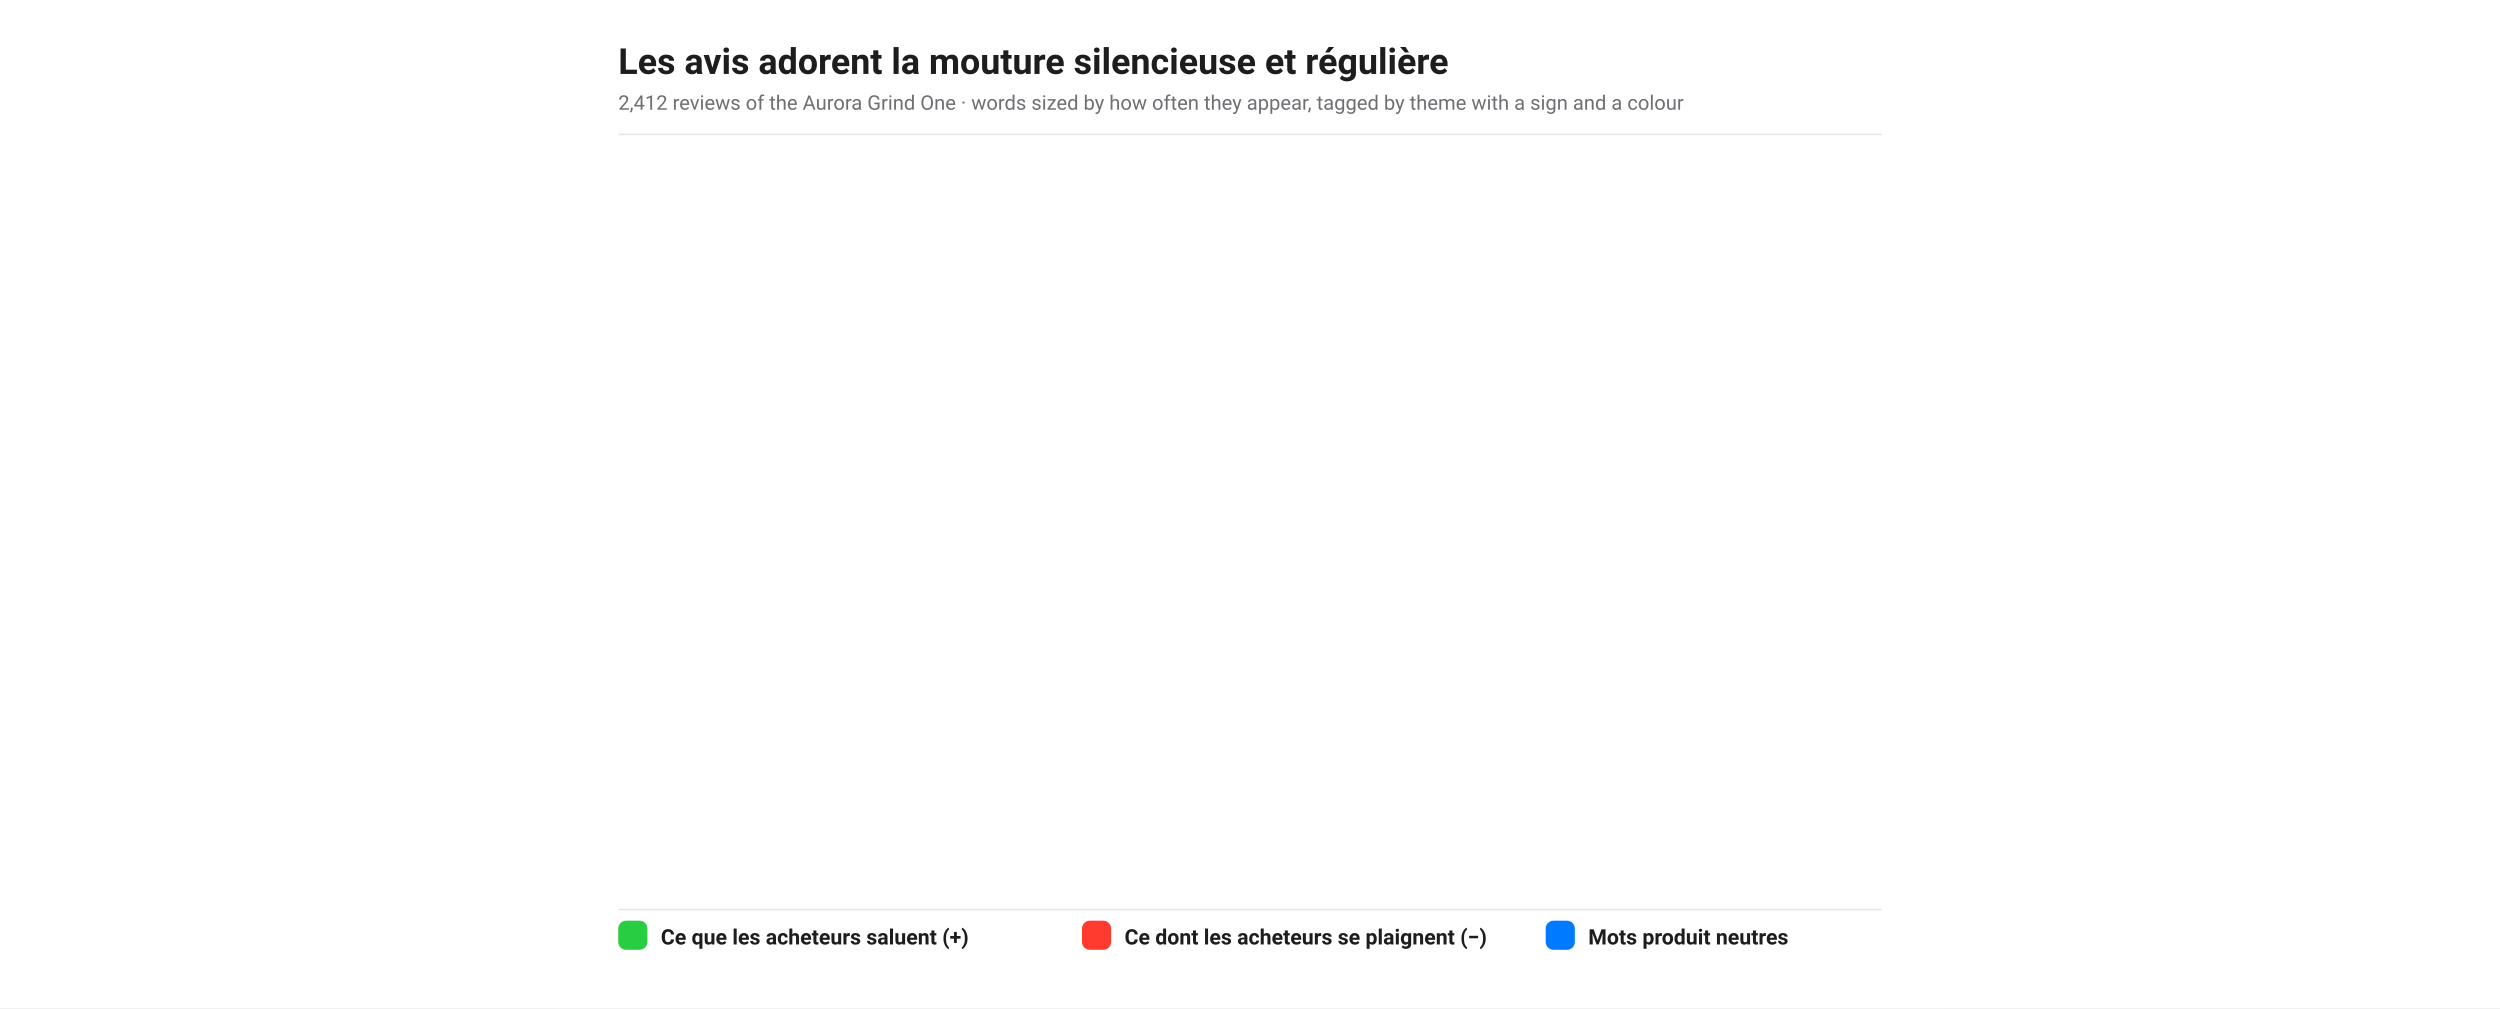
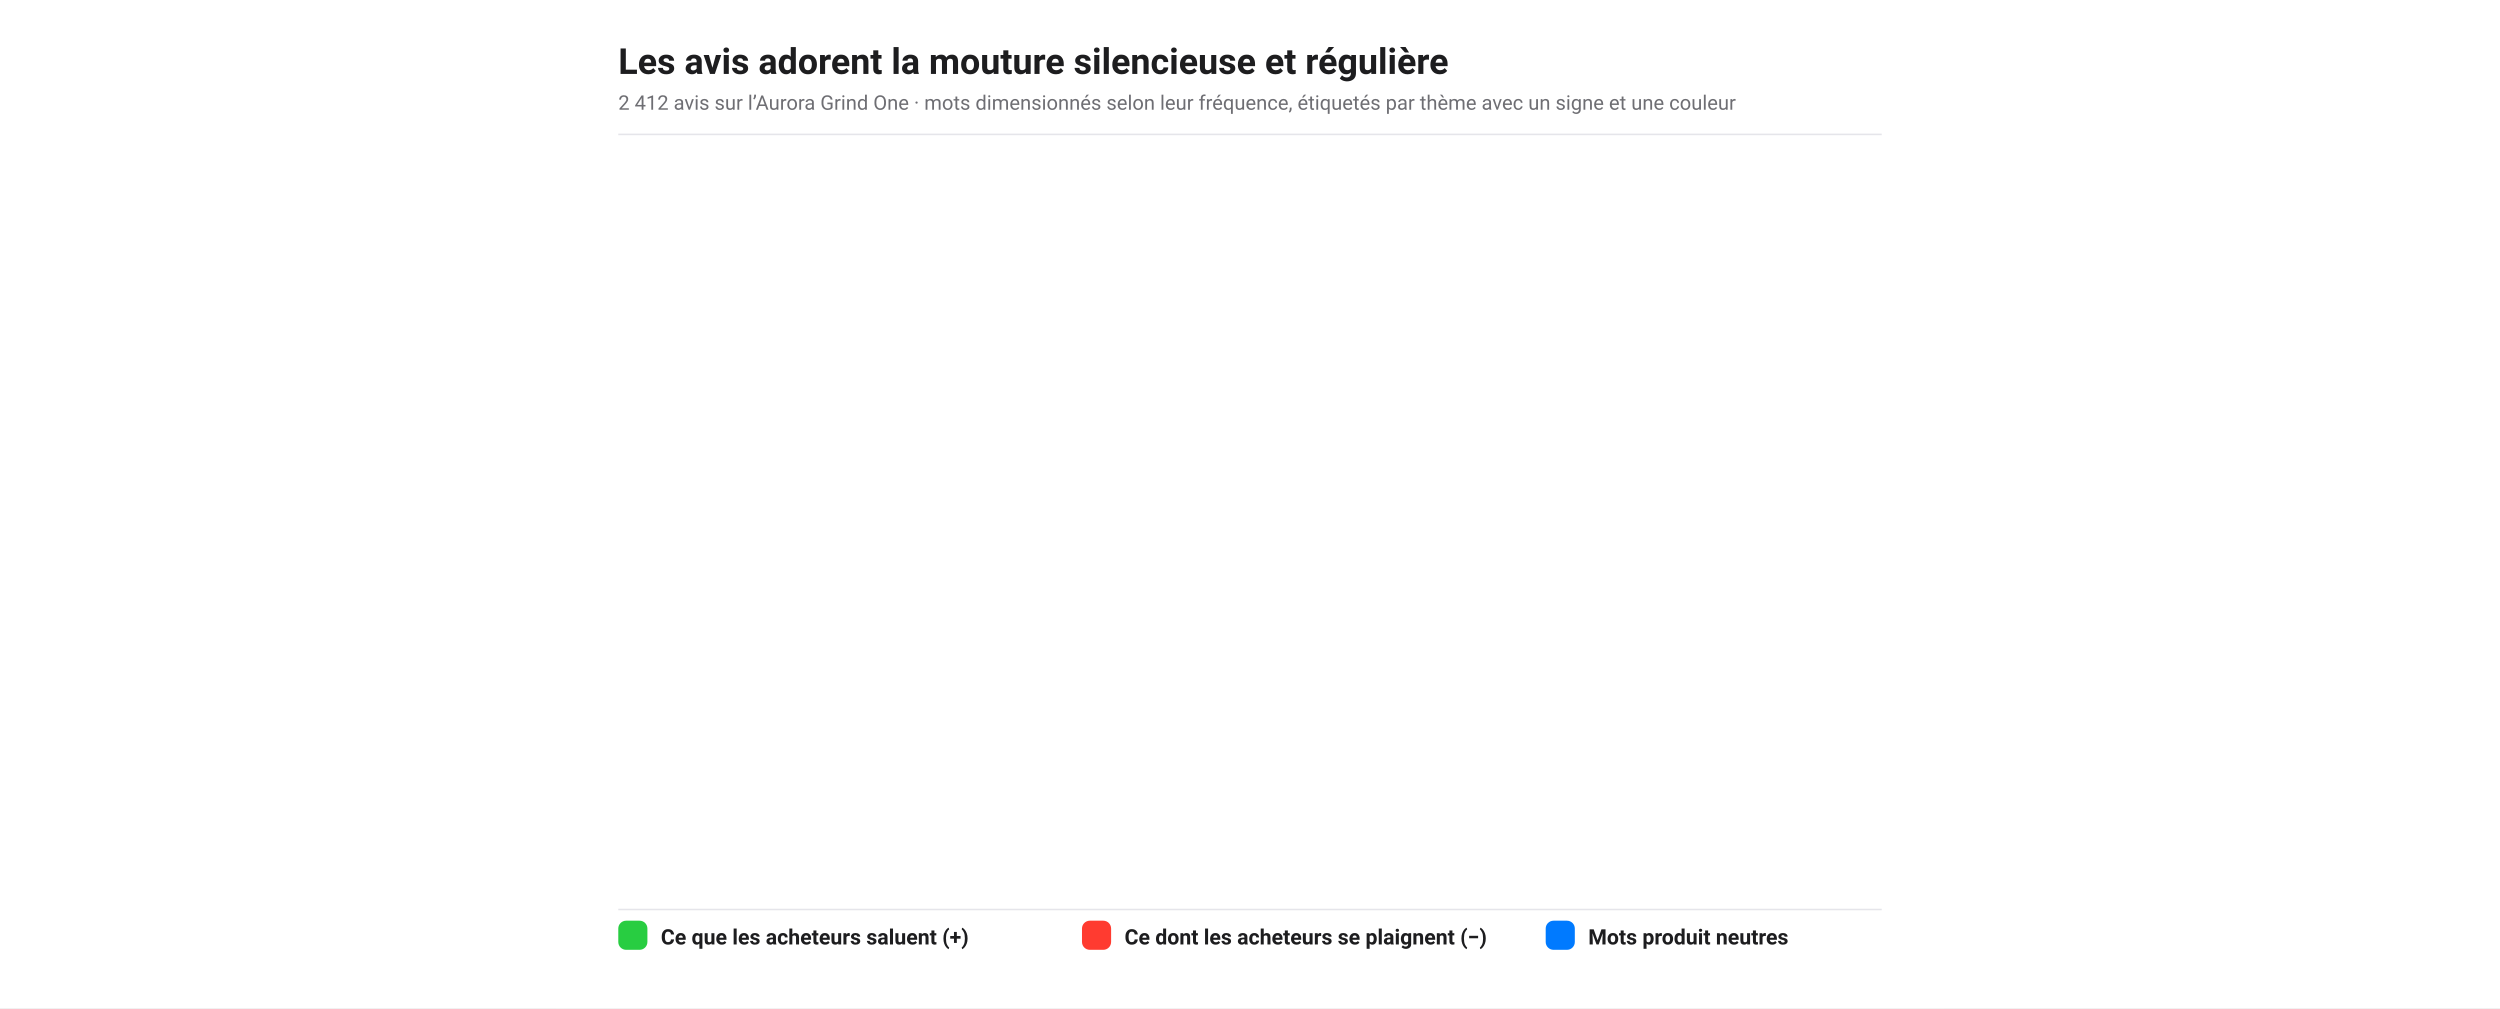
<svg xmlns="http://www.w3.org/2000/svg" width="2232" height="900" viewBox="0 0 2232 900" font-family="Roboto, system-ui, sans-serif" role="img" aria-labelledby="wc-title wc-desc">
  <rect width="2232" height="900" fill="#FFFFFF" />
  <g transform="translate(496,0)">
    <style>.word { transition: opacity.18s ease; }
svg:has(.legend-row:hover).word, svg:has(.legend-row:focus).word { opacity:.12; }
svg:has(.legend-praise:hover).grp-praise, svg:has(.legend-praise:focus).grp-praise { opacity: 1; }
svg:has(.legend-gripe:hover).grp-gripe, svg:has(.legend-gripe:focus).grp-gripe { opacity: 1; }
svg:has(.legend-neutral:hover).grp-neutral, svg:has(.legend-neutral:focus).grp-neutral { opacity: 1; }
.legend-row { cursor: pointer; }
.legend-row:focus { outline: 3px solid #0A4DA0; outline-offset: 3px; border-radius: 8px; }
@media (prefers-reduced-motion: reduce) {.word { transition: none; } }</style>
    <rect width="1240" height="900" fill="#FFFFFF" />
    <text x="56" y="66" font-size="32" font-weight="700" fill="#1D1D1F">Les avis adorent la mouture silencieuse et régulière</text>
-     <text x="56" y="98" font-size="18" fill="#6E6E73">2,412 reviews of the Aurora Grind One · words sized by how often they appear, tagged by theme with a sign and a colour</text>
+     <text x="56" y="98" font-size="18" fill="#6E6E73">2 412 avis sur l’Aurora Grind One · mots dimensionnés selon leur fréquence, étiquetés par thème avec un signe et une couleur</text>
    <line x1="56" y1="120" x2="1184" y2="120" stroke="#E5E5EA" stroke-width="1.4" />
    <g class="grp-praise">
      <text class="word grp-praise" x="185.1" y="589.6" font-size="28.3" font-weight="500" fill="#28CD41" text-anchor="middle" dominant-baseline="central" tabindex="0" role="listitem" />
      <text class="word grp-praise" x="763.8" y="762.7" font-size="31.3" font-weight="500" fill="#28CD41" text-anchor="middle" dominant-baseline="central" tabindex="0" role="listitem" />
      <text class="word grp-praise" x="321.3" y="257.8" font-size="34.6" font-weight="600" fill="#28CD41" text-anchor="middle" dominant-baseline="central" tabindex="0" role="listitem" />
      <text class="word grp-praise" x="190.1" y="353.5" font-size="36.5" font-weight="600" fill="#28CD41" text-anchor="middle" dominant-baseline="central" tabindex="0" role="listitem" />
      <text class="word grp-praise" x="511.6" y="203.3" font-size="39.1" font-weight="600" fill="#28CD41" text-anchor="middle" dominant-baseline="central" tabindex="0" role="listitem" />
      <text class="word grp-praise" x="154.8" y="411.1" font-size="42.0" font-weight="600" fill="#28CD41" text-anchor="middle" dominant-baseline="central" tabindex="0" role="listitem" />
      <text class="word grp-praise" x="857.5" y="258.9" font-size="45.8" font-weight="600" fill="#28CD41" text-anchor="middle" dominant-baseline="central" tabindex="0" role="listitem" />
      <text class="word grp-praise" x="949.5" y="624.6" font-size="49.3" font-weight="600" fill="#28CD41" text-anchor="middle" dominant-baseline="central" tabindex="0" role="listitem" />
      <text class="word grp-praise" x="542.0" y="253.4" font-size="53.5" font-weight="600" fill="#28CD41" text-anchor="middle" dominant-baseline="central" tabindex="0" role="listitem" />
      <text class="word grp-praise" x="765.8" y="319.9" font-size="59.4" font-weight="600" fill="#28CD41" text-anchor="middle" dominant-baseline="central" tabindex="0" role="listitem" />
      <text class="word grp-praise" x="891.7" y="466.5" font-size="62.3" font-weight="700" fill="#28CD41" text-anchor="middle" dominant-baseline="central" tabindex="0" role="listitem" />
      <text class="word grp-praise" x="651.1" y="642.5" font-size="68.0" font-weight="700" fill="#28CD41" text-anchor="middle" dominant-baseline="central" tabindex="0" role="listitem" />
      <text class="word grp-praise" x="545.4" y="392.1" font-size="77.1" font-weight="700" fill="#28CD41" text-anchor="middle" dominant-baseline="central" tabindex="0" role="listitem" />
      <text class="word grp-praise" x="646.3" y="562.6" font-size="89.3" font-weight="700" fill="#28CD41" text-anchor="middle" dominant-baseline="central" tabindex="0" role="listitem" />
    </g>
    <g class="grp-gripe">
      <text class="word grp-gripe" x="334.8" y="219.5" font-size="20.0" font-weight="500" fill="#FF3B30" text-anchor="middle" dominant-baseline="central" tabindex="0" role="listitem" />
      <text class="word grp-gripe" x="893.5" y="209.9" font-size="21.9" font-weight="500" fill="#FF3B30" text-anchor="middle" dominant-baseline="central" tabindex="0" role="listitem" />
      <text class="word grp-gripe" x="887.8" y="663.5" font-size="24.5" font-weight="500" fill="#FF3B30" text-anchor="middle" dominant-baseline="central" tabindex="0" role="listitem" />
      <text class="word grp-gripe" x="725.1" y="201.0" font-size="27.6" font-weight="500" fill="#FF3B30" text-anchor="middle" dominant-baseline="central" tabindex="0" role="listitem" />
      <text class="word grp-gripe" x="541.2" y="773.0" font-size="31.0" font-weight="500" fill="#FF3B30" text-anchor="middle" dominant-baseline="central" tabindex="0" role="listitem" />
      <text class="word grp-gripe" x="1074.0" y="502.3" font-size="33.7" font-weight="500" fill="#FF3B30" text-anchor="middle" dominant-baseline="central" tabindex="0" role="listitem" />
      <text class="word grp-gripe" x="956.4" y="698.8" font-size="37.3" font-weight="600" fill="#FF3B30" text-anchor="middle" dominant-baseline="central" tabindex="0" role="listitem" />
      <text class="word grp-gripe" x="246.5" y="301.5" font-size="41.1" font-weight="600" fill="#FF3B30" text-anchor="middle" dominant-baseline="central" tabindex="0" role="listitem" />
      <text class="word grp-gripe" x="544.2" y="719.9" font-size="46.3" font-weight="600" fill="#FF3B30" text-anchor="middle" dominant-baseline="central" tabindex="0" role="listitem" />
      <text class="word grp-gripe" x="362.1" y="641.5" font-size="54.3" font-weight="600" fill="#FF3B30" text-anchor="middle" dominant-baseline="central" tabindex="0" role="listitem" />
      <text class="word grp-gripe" x="503.9" y="315.9" font-size="65.1" font-weight="700" fill="#FF3B30" text-anchor="middle" dominant-baseline="central" tabindex="0" role="listitem" />
    </g>
    <g class="grp-neutral">
      <text class="word grp-neutral" x="1000.7" y="295.0" font-size="21.0" font-weight="500" fill="#007AFF" text-anchor="middle" dominant-baseline="central" tabindex="0" role="listitem" />
      <text class="word grp-neutral" x="173.5" y="633.0" font-size="23.7" font-weight="500" fill="#007AFF" text-anchor="middle" dominant-baseline="central" tabindex="0" role="listitem" />
      <text class="word grp-neutral" x="309.9" y="685.1" font-size="26.8" font-weight="500" fill="#007AFF" text-anchor="middle" dominant-baseline="central" tabindex="0" role="listitem" />
      <text class="word grp-neutral" x="937.6" y="333.5" font-size="30.0" font-weight="500" fill="#007AFF" text-anchor="middle" dominant-baseline="central" tabindex="0" role="listitem" />
      <text class="word grp-neutral" x="395.7" y="718.6" font-size="33.1" font-weight="500" fill="#007AFF" text-anchor="middle" dominant-baseline="central" tabindex="0" role="listitem" />
      <text class="word grp-neutral" x="1070.3" y="444.4" font-size="37.8" font-weight="600" fill="#007AFF" text-anchor="middle" dominant-baseline="central" tabindex="0" role="listitem" />
      <text class="word grp-neutral" x="189.2" y="496.6" font-size="40.6" font-weight="600" fill="#007AFF" text-anchor="middle" dominant-baseline="central" tabindex="0" role="listitem" />
      <text class="word grp-neutral" x="207.7" y="550.4" font-size="44.5" font-weight="600" fill="#007AFF" text-anchor="middle" dominant-baseline="central" tabindex="0" role="listitem" />
      <text class="word grp-neutral" x="727.5" y="713.9" font-size="48.1" font-weight="600" fill="#007AFF" text-anchor="middle" dominant-baseline="central" tabindex="0" role="listitem" />
      <text class="word grp-neutral" x="986.2" y="376.8" font-size="52.4" font-weight="600" fill="#007AFF" text-anchor="middle" dominant-baseline="central" tabindex="0" role="listitem" />
      <text class="word grp-neutral" x="966.2" y="548.8" font-size="57.4" font-weight="600" fill="#007AFF" text-anchor="middle" dominant-baseline="central" tabindex="0" role="listitem" />
      <text class="word grp-neutral" x="376.2" y="571.8" font-size="61.7" font-weight="700" fill="#007AFF" text-anchor="middle" dominant-baseline="central" tabindex="0" role="listitem" />
      <text class="word grp-neutral" x="369.8" y="481.5" font-size="71.1" font-weight="700" fill="#007AFF" text-anchor="middle" dominant-baseline="central" tabindex="0" role="listitem" />
      <text class="word grp-neutral" x="620.0" y="479.0" font-size="96.0" font-weight="700" fill="#007AFF" text-anchor="middle" dominant-baseline="central" tabindex="0" role="listitem" />
    </g>
    <line x1="56" y1="812" x2="1184" y2="812" stroke="#E5E5EA" stroke-width="1.4" />
    <g class="legend-row legend-praise" tabindex="0" role="listitem" transform="translate(56,838)">
      <rect class="grp-praise" x="0" y="-16" width="26" height="26" rx="7" fill="#28CD41" />
      <text x="38" y="0" font-size="19" font-weight="600" fill="#1D1D1F" dominant-baseline="middle">Ce que les acheteurs saluent (+)</text>
    </g>
    <g class="legend-row legend-gripe" tabindex="0" role="listitem" transform="translate(470,838)">
      <rect class="grp-gripe" x="0" y="-16" width="26" height="26" rx="7" fill="#FF3B30" />
      <text x="38" y="0" font-size="19" font-weight="600" fill="#1D1D1F" dominant-baseline="middle">Ce dont les acheteurs se plaignent (−)</text>
    </g>
    <g class="legend-row legend-neutral" tabindex="0" role="listitem" transform="translate(884,838)">
      <rect class="grp-neutral" x="0" y="-16" width="26" height="26" rx="7" fill="#007AFF" />
      <text x="38" y="0" font-size="19" font-weight="600" fill="#1D1D1F" dominant-baseline="middle">Mots produit neutres</text>
    </g>
    <g data-fs-internal="" role="button" tabindex="0" aria-label="Toggle fullscreen" transform="translate(1192,14)" style="display:none;cursor:pointer">
      <rect x="0" y="0" width="34" height="34" rx="8" fill="#F2F3F5" />
      <path d="M6 13 V6 h7 M28 13 V6 h-7 M6 21 v7 h7 M28 21 v7 h-7" fill="none" stroke="#1D1D1F" stroke-width="2" stroke-linecap="round" />
    </g>
  </g>
</svg>
